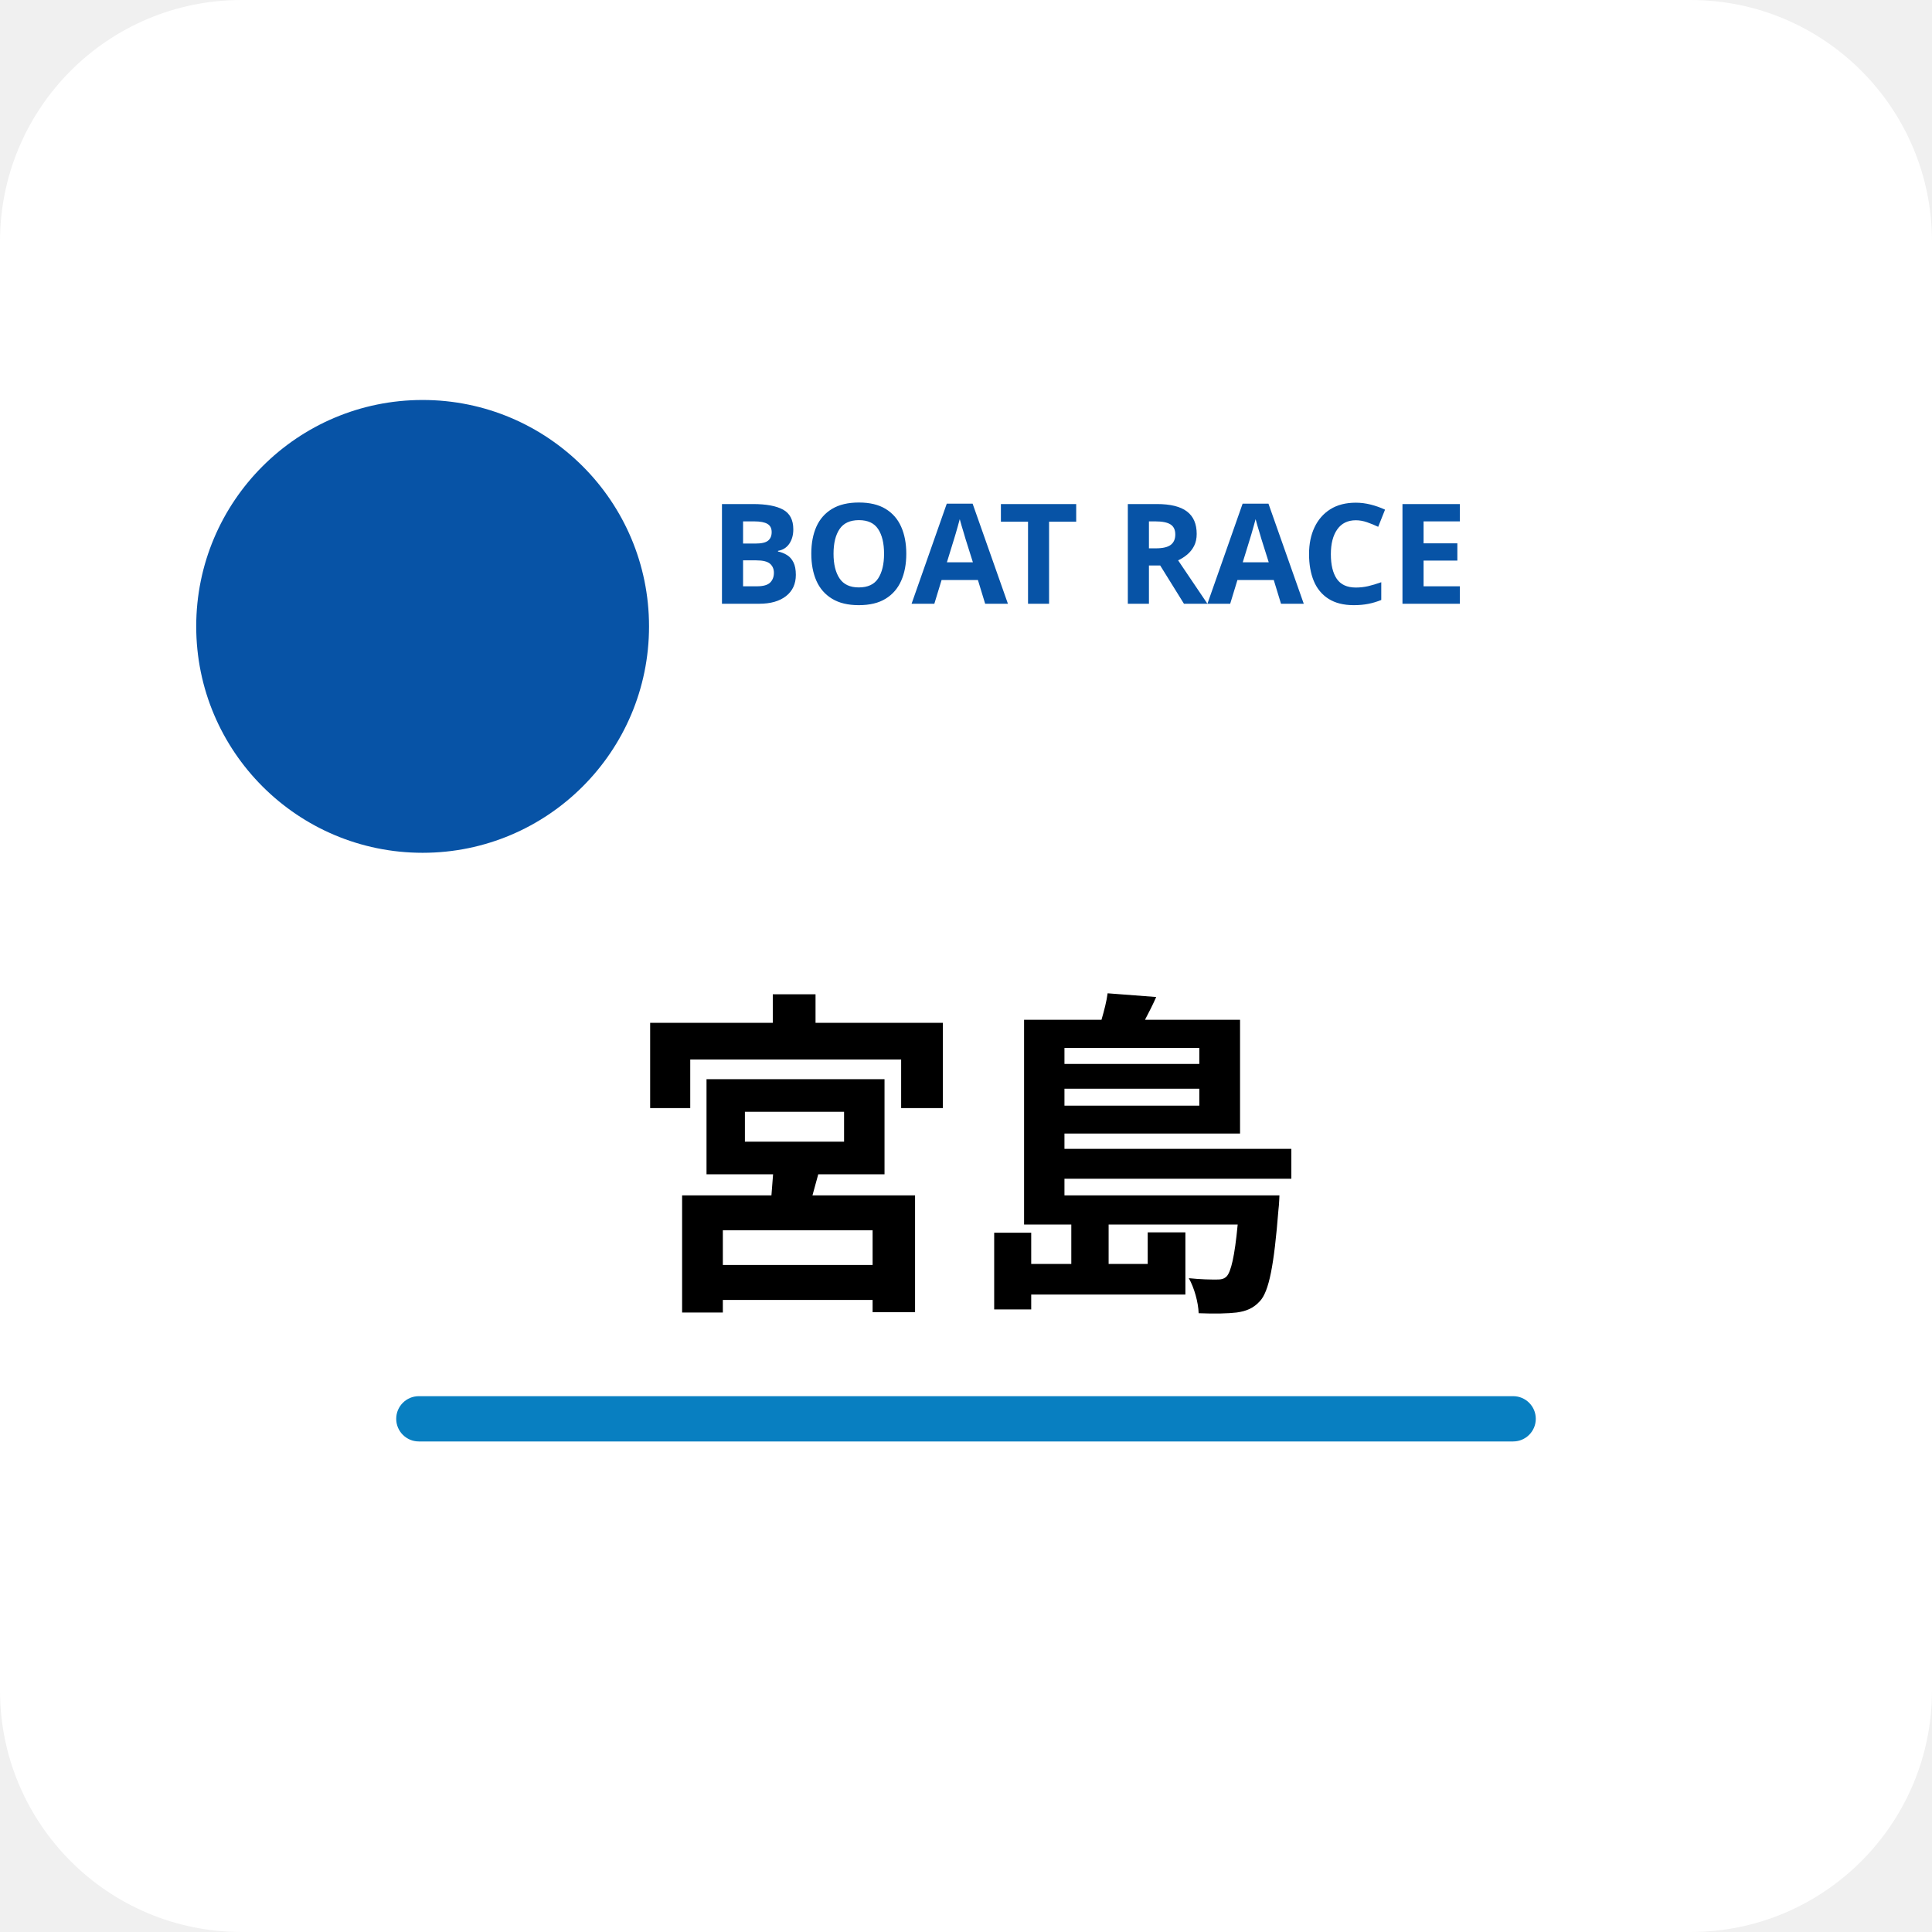
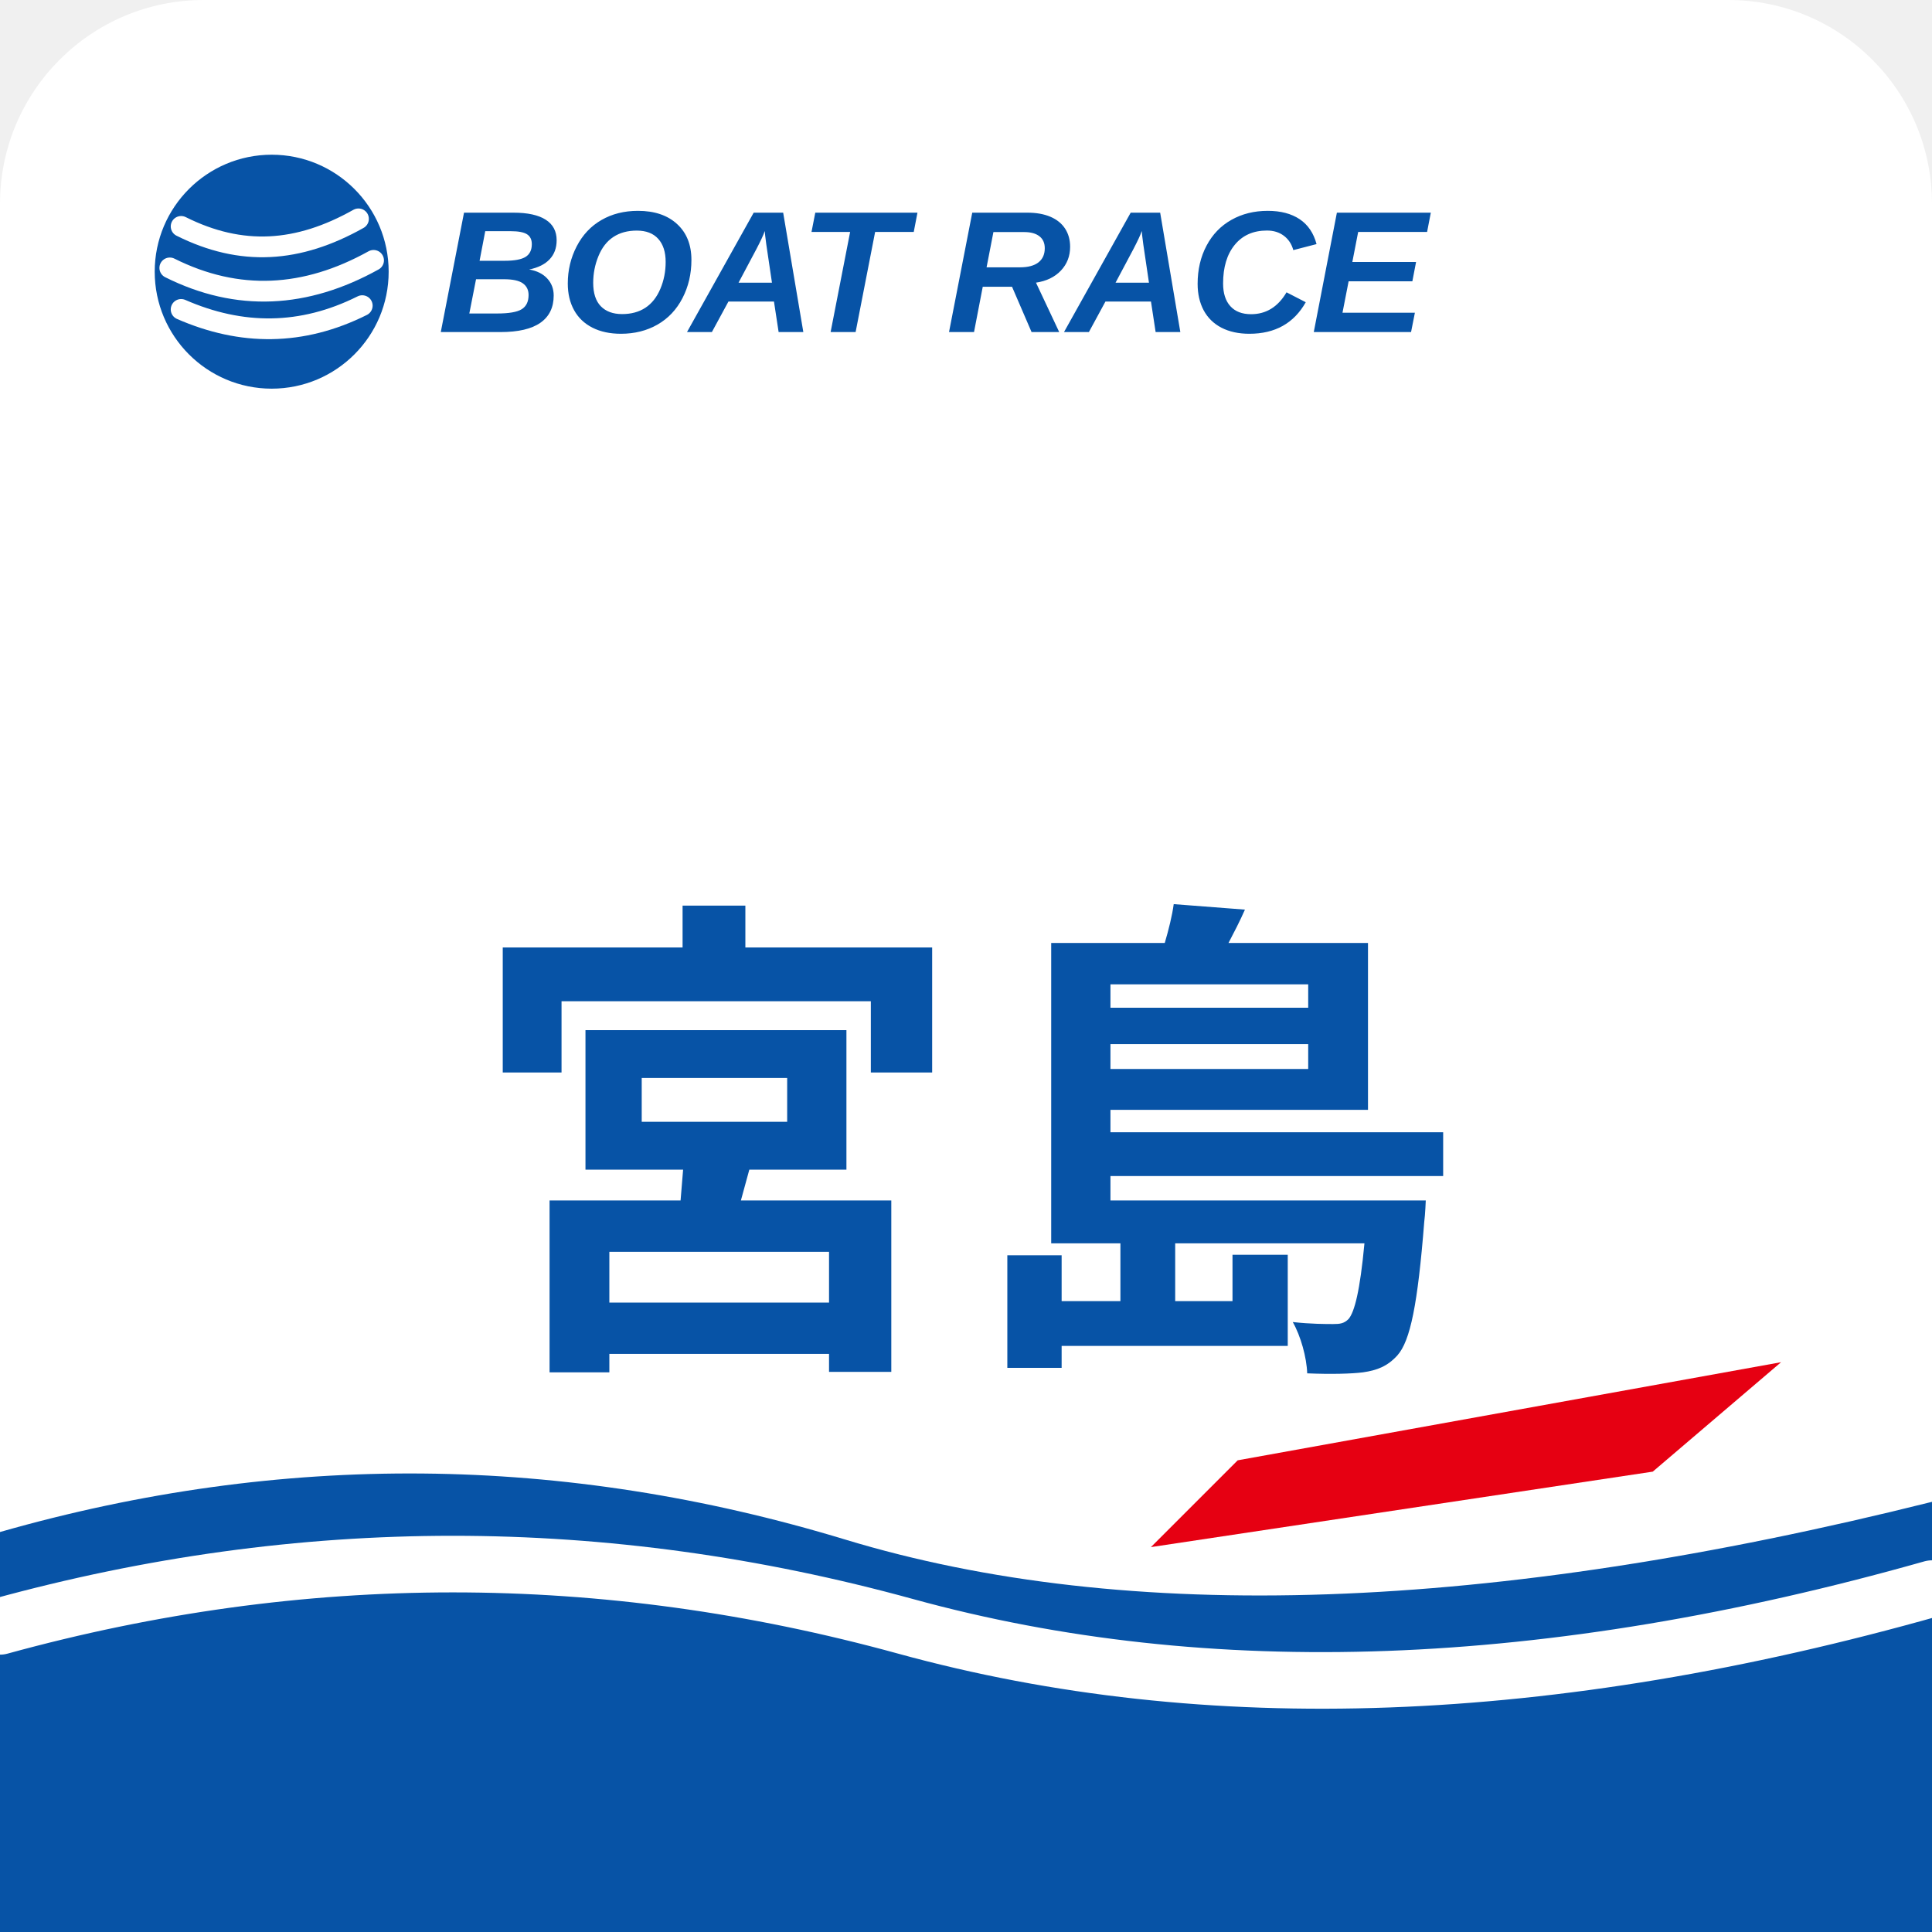
<svg xmlns="http://www.w3.org/2000/svg" viewBox="0 0 512 512">
-   <rect width="512" height="512" rx="64" fill="white" />
+   <rect width="512" height="512" rx="54" fill="#fff" />
  <g fill="#0753a6">
-     <circle cx="112" cy="166" r="60" />
-     <text x="188" y="160" font-family="sans-serif" font-size="37" font-weight="900">BOAT RACE</text>
+     <circle cx="72" cy="72" r="31" />
+     <path d="M48 60c16 8 31 7 47-2M45 71c18 9 36 8 54-2M48 82c16 7 32 7 48-1" fill="none" stroke="#fff" stroke-width="5.5" stroke-linecap="round" />
+     <text x="116" y="88" font-family="Arial,Helvetica,sans-serif" font-size="46" font-weight="900" font-style="italic" letter-spacing="-1">BOAT RACE</text>
  </g>
-   <text x="256" y="340" text-anchor="middle" font-family="sans-serif" font-size="90" font-weight="900">宮島</text>
-   <rect x="105" y="370" width="302" height="12" rx="6" fill="#087fc1" />
+   <text x="256" y="306" text-anchor="middle" dominant-baseline="middle" font-family="'Noto Sans JP','Hiragino Kaku Gothic ProN','Yu Gothic',sans-serif" font-size="132" font-weight="900" fill="#0753a6">宮島</text>
+   <path d="M0 406 Q112 374 224 408 T512 398 L512 512 L0 512 Z" fill="#0753a6" />
+   <path d="M0 431 Q120 398 240 431 T512 421" fill="none" stroke="#fff" stroke-width="15" stroke-linecap="round" />
+   <path d="M328 387 L472 361 L438 390 L305 410 Z" fill="#e60012" />
</svg>
